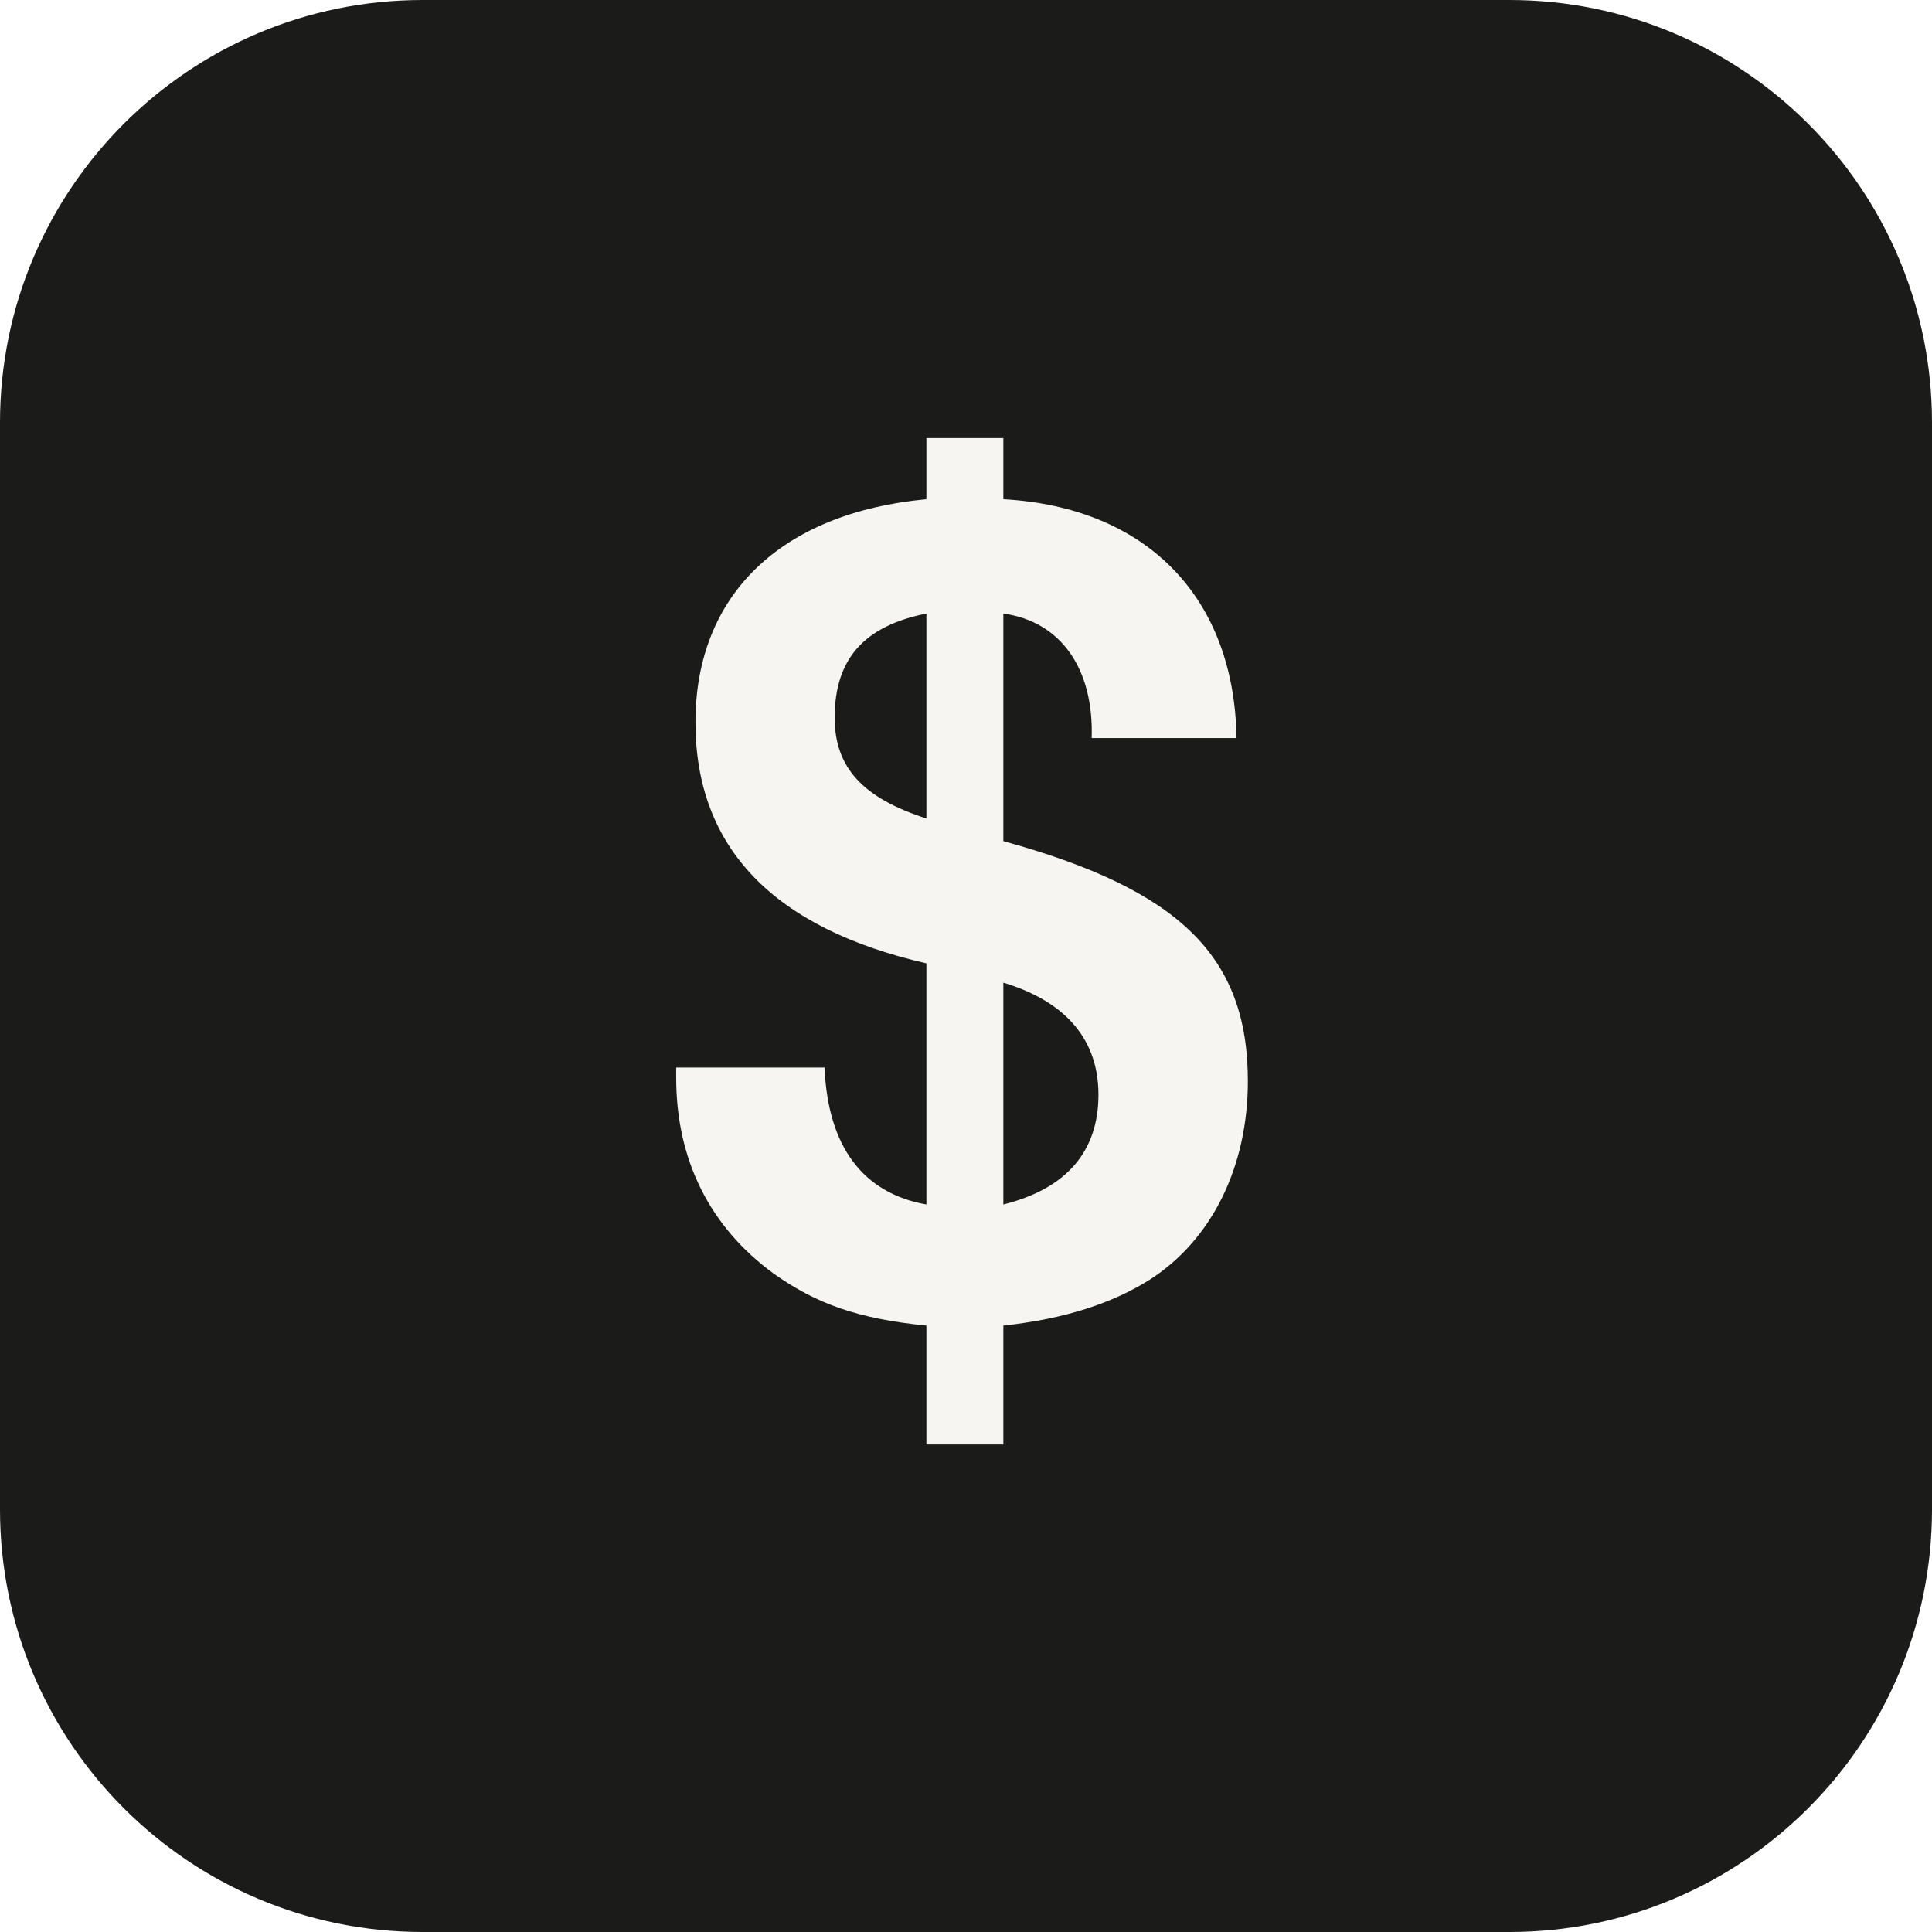
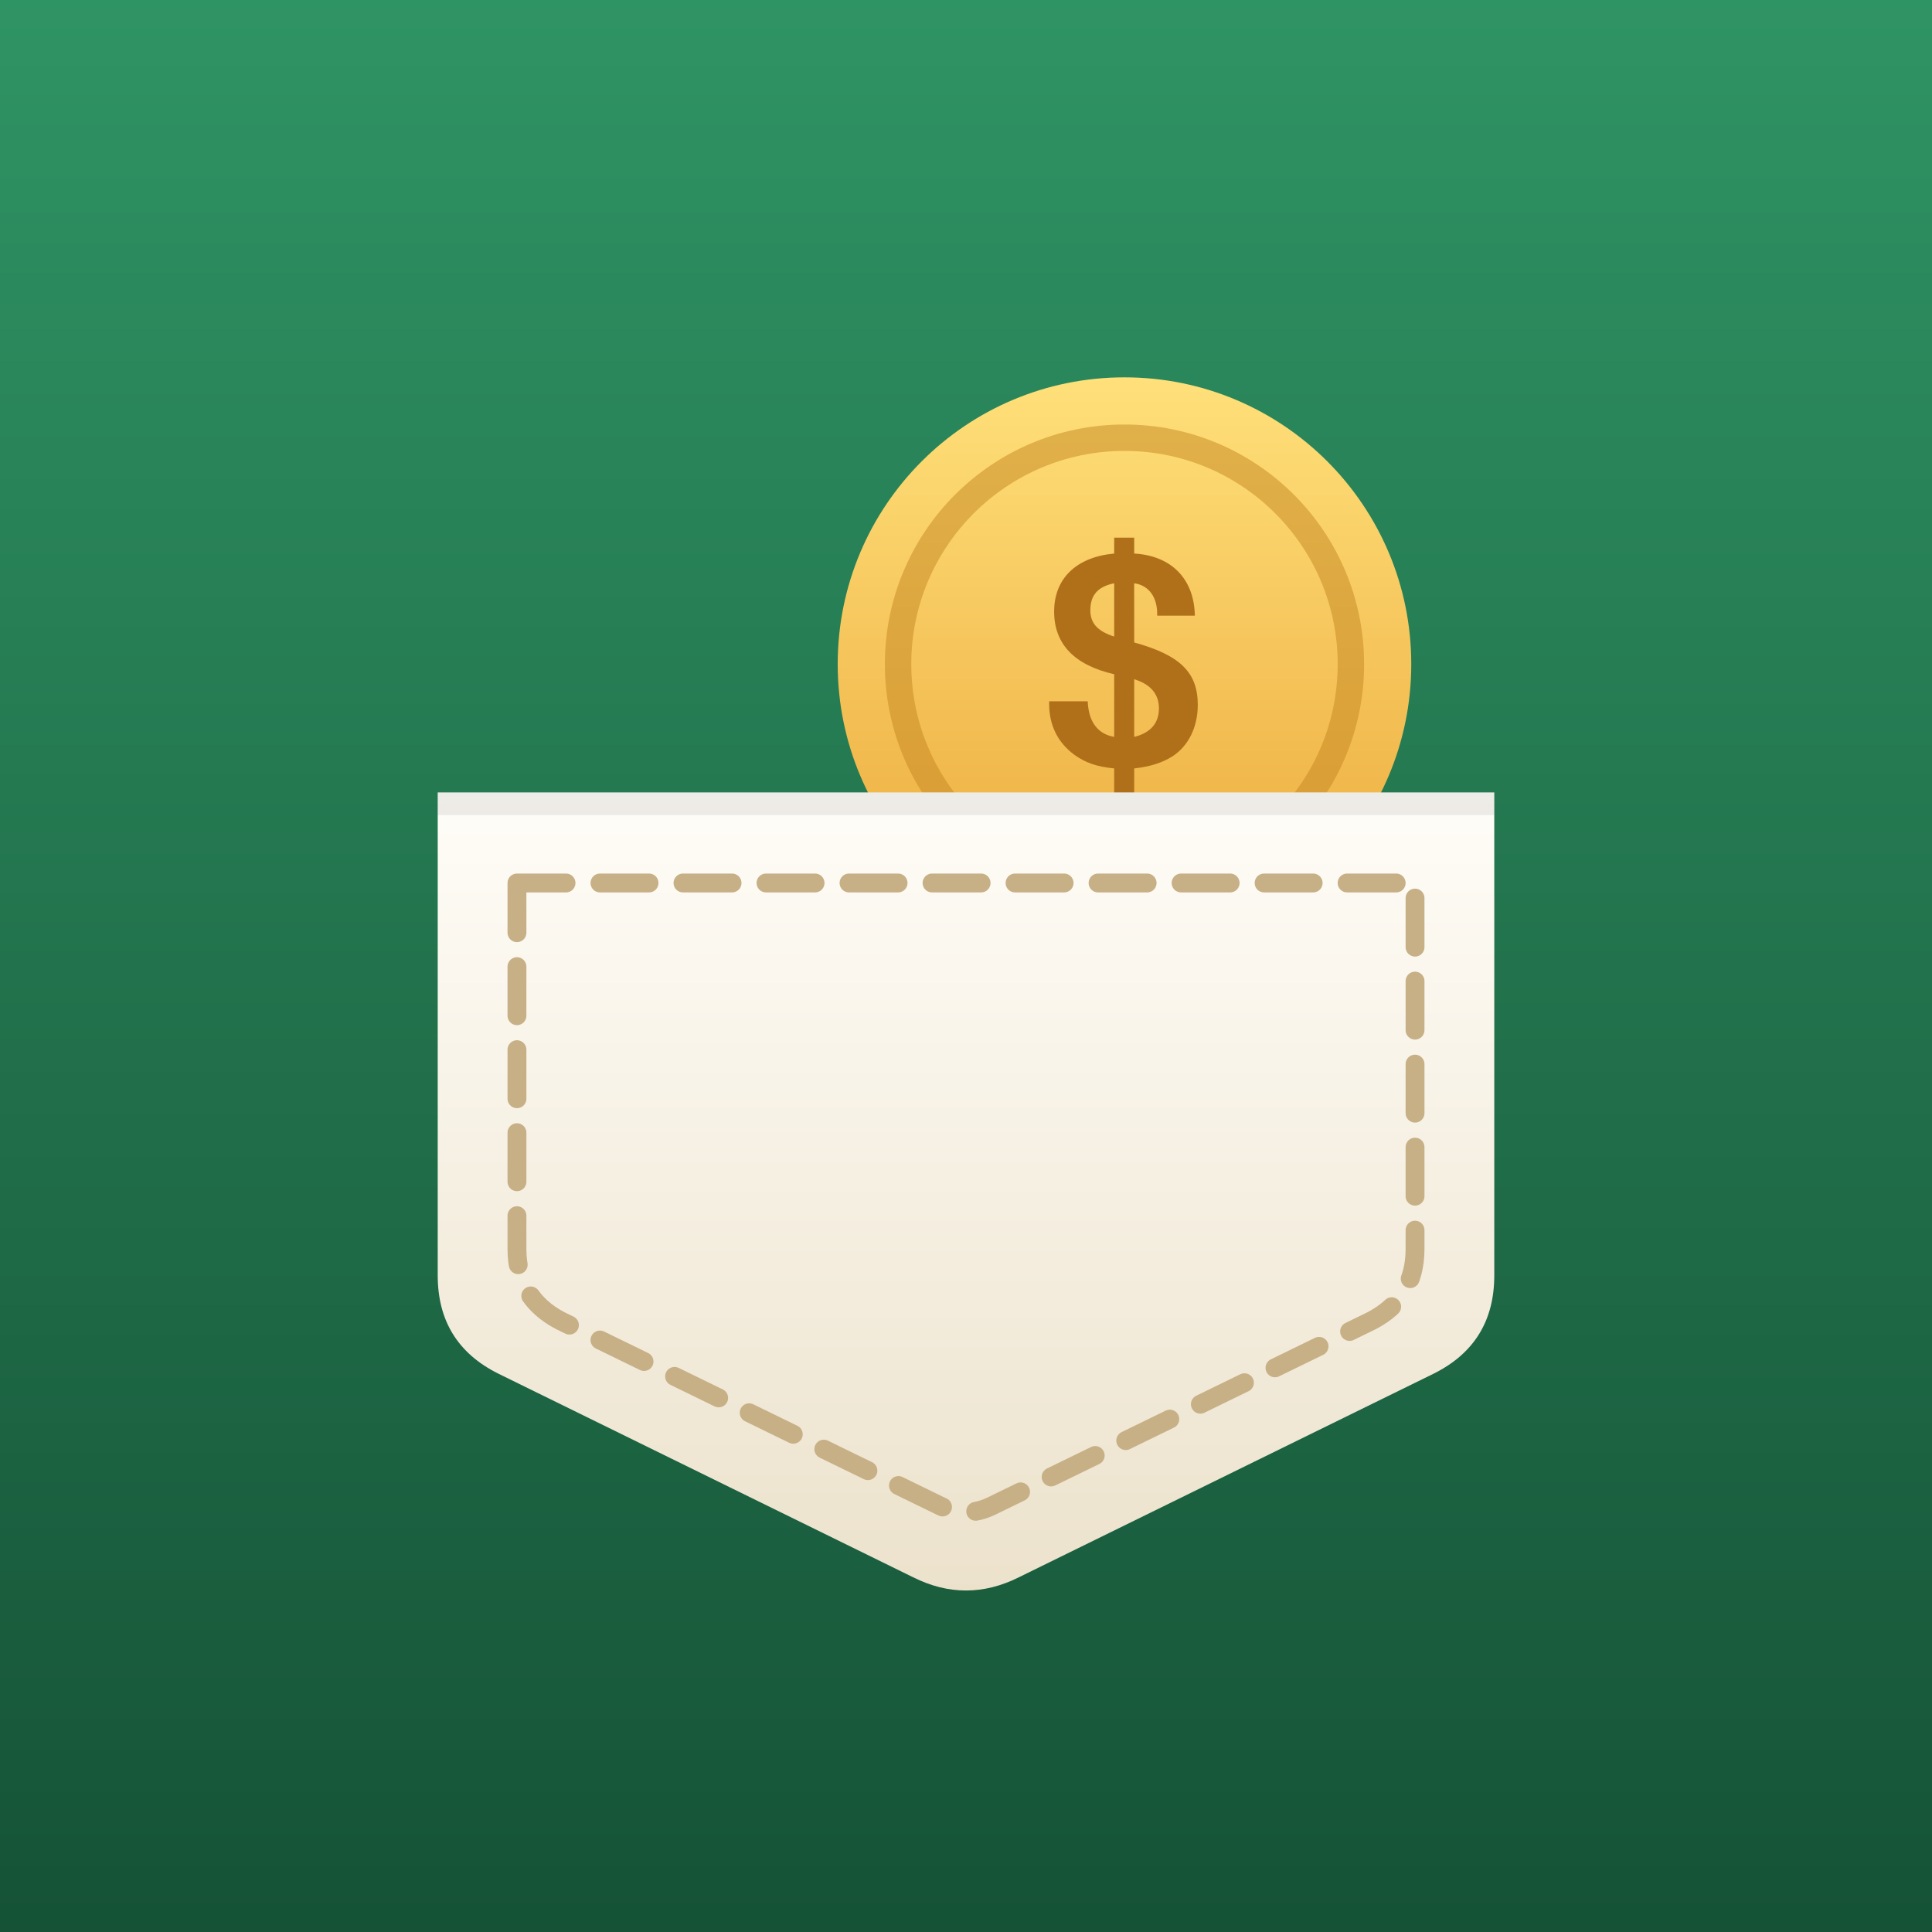
- <svg xmlns="http://www.w3.org/2000/svg" viewBox="0 0 512 512">
-   <rect width="512" height="512" rx="112" fill="#1b1b1a" />
-   <text x="256" y="345" text-anchor="middle" font-family="-apple-system, Helvetica, Arial, sans-serif" font-size="300" font-weight="700" fill="#f6f5f2">$</text>
+ <svg xmlns="http://www.w3.org/2000/svg" viewBox="0 0 1024 1024">
+   <defs>
+     <linearGradient id="bg" x1="0" y1="0" x2="0" y2="1">
+       <stop offset="0" stop-color="#2F9464" />
+       <stop offset="1" stop-color="#155236" />
+     </linearGradient>
+     <linearGradient id="coin" x1="0" y1="0" x2="0" y2="1">
+       <stop offset="0" stop-color="#FFE07A" />
+       <stop offset="1" stop-color="#EBA83A" />
+     </linearGradient>
+     <linearGradient id="pocket" x1="0" y1="0" x2="0" y2="1">
+       <stop offset="0" stop-color="#FFFDF8" />
+       <stop offset="1" stop-color="#ECE2CC" />
+     </linearGradient>
+   </defs>
+   <rect width="1024" height="1024" fill="url(#bg)" />
+   <circle cx="596" cy="352" r="152" fill="url(#coin)" />
+   <circle cx="596" cy="352" r="120" fill="none" stroke="#C4851F" stroke-width="14" opacity="0.5" />
+   <text x="596" y="404" text-anchor="middle" font-family="-apple-system, Helvetica, Arial, sans-serif" font-weight="800" font-size="156" fill="#B0701A">$</text>
+   <path d="M232 420 H792 V676 Q792 712 760 728 L540 836 Q512 850 484 836 L264 728 Q232 712 232 676 Z" fill="url(#pocket)" />
+   <rect x="232" y="420" width="560" height="12" fill="#000000" opacity="0.07" />
+   <path d="M274 468 H750 V662 Q750 688 727 700 L526 798 Q512 805 498 798 L297 700 Q274 688 274 662 Z" fill="none" stroke="#C7B086" stroke-width="10" stroke-dasharray="26 18" stroke-linecap="round" />
</svg>
